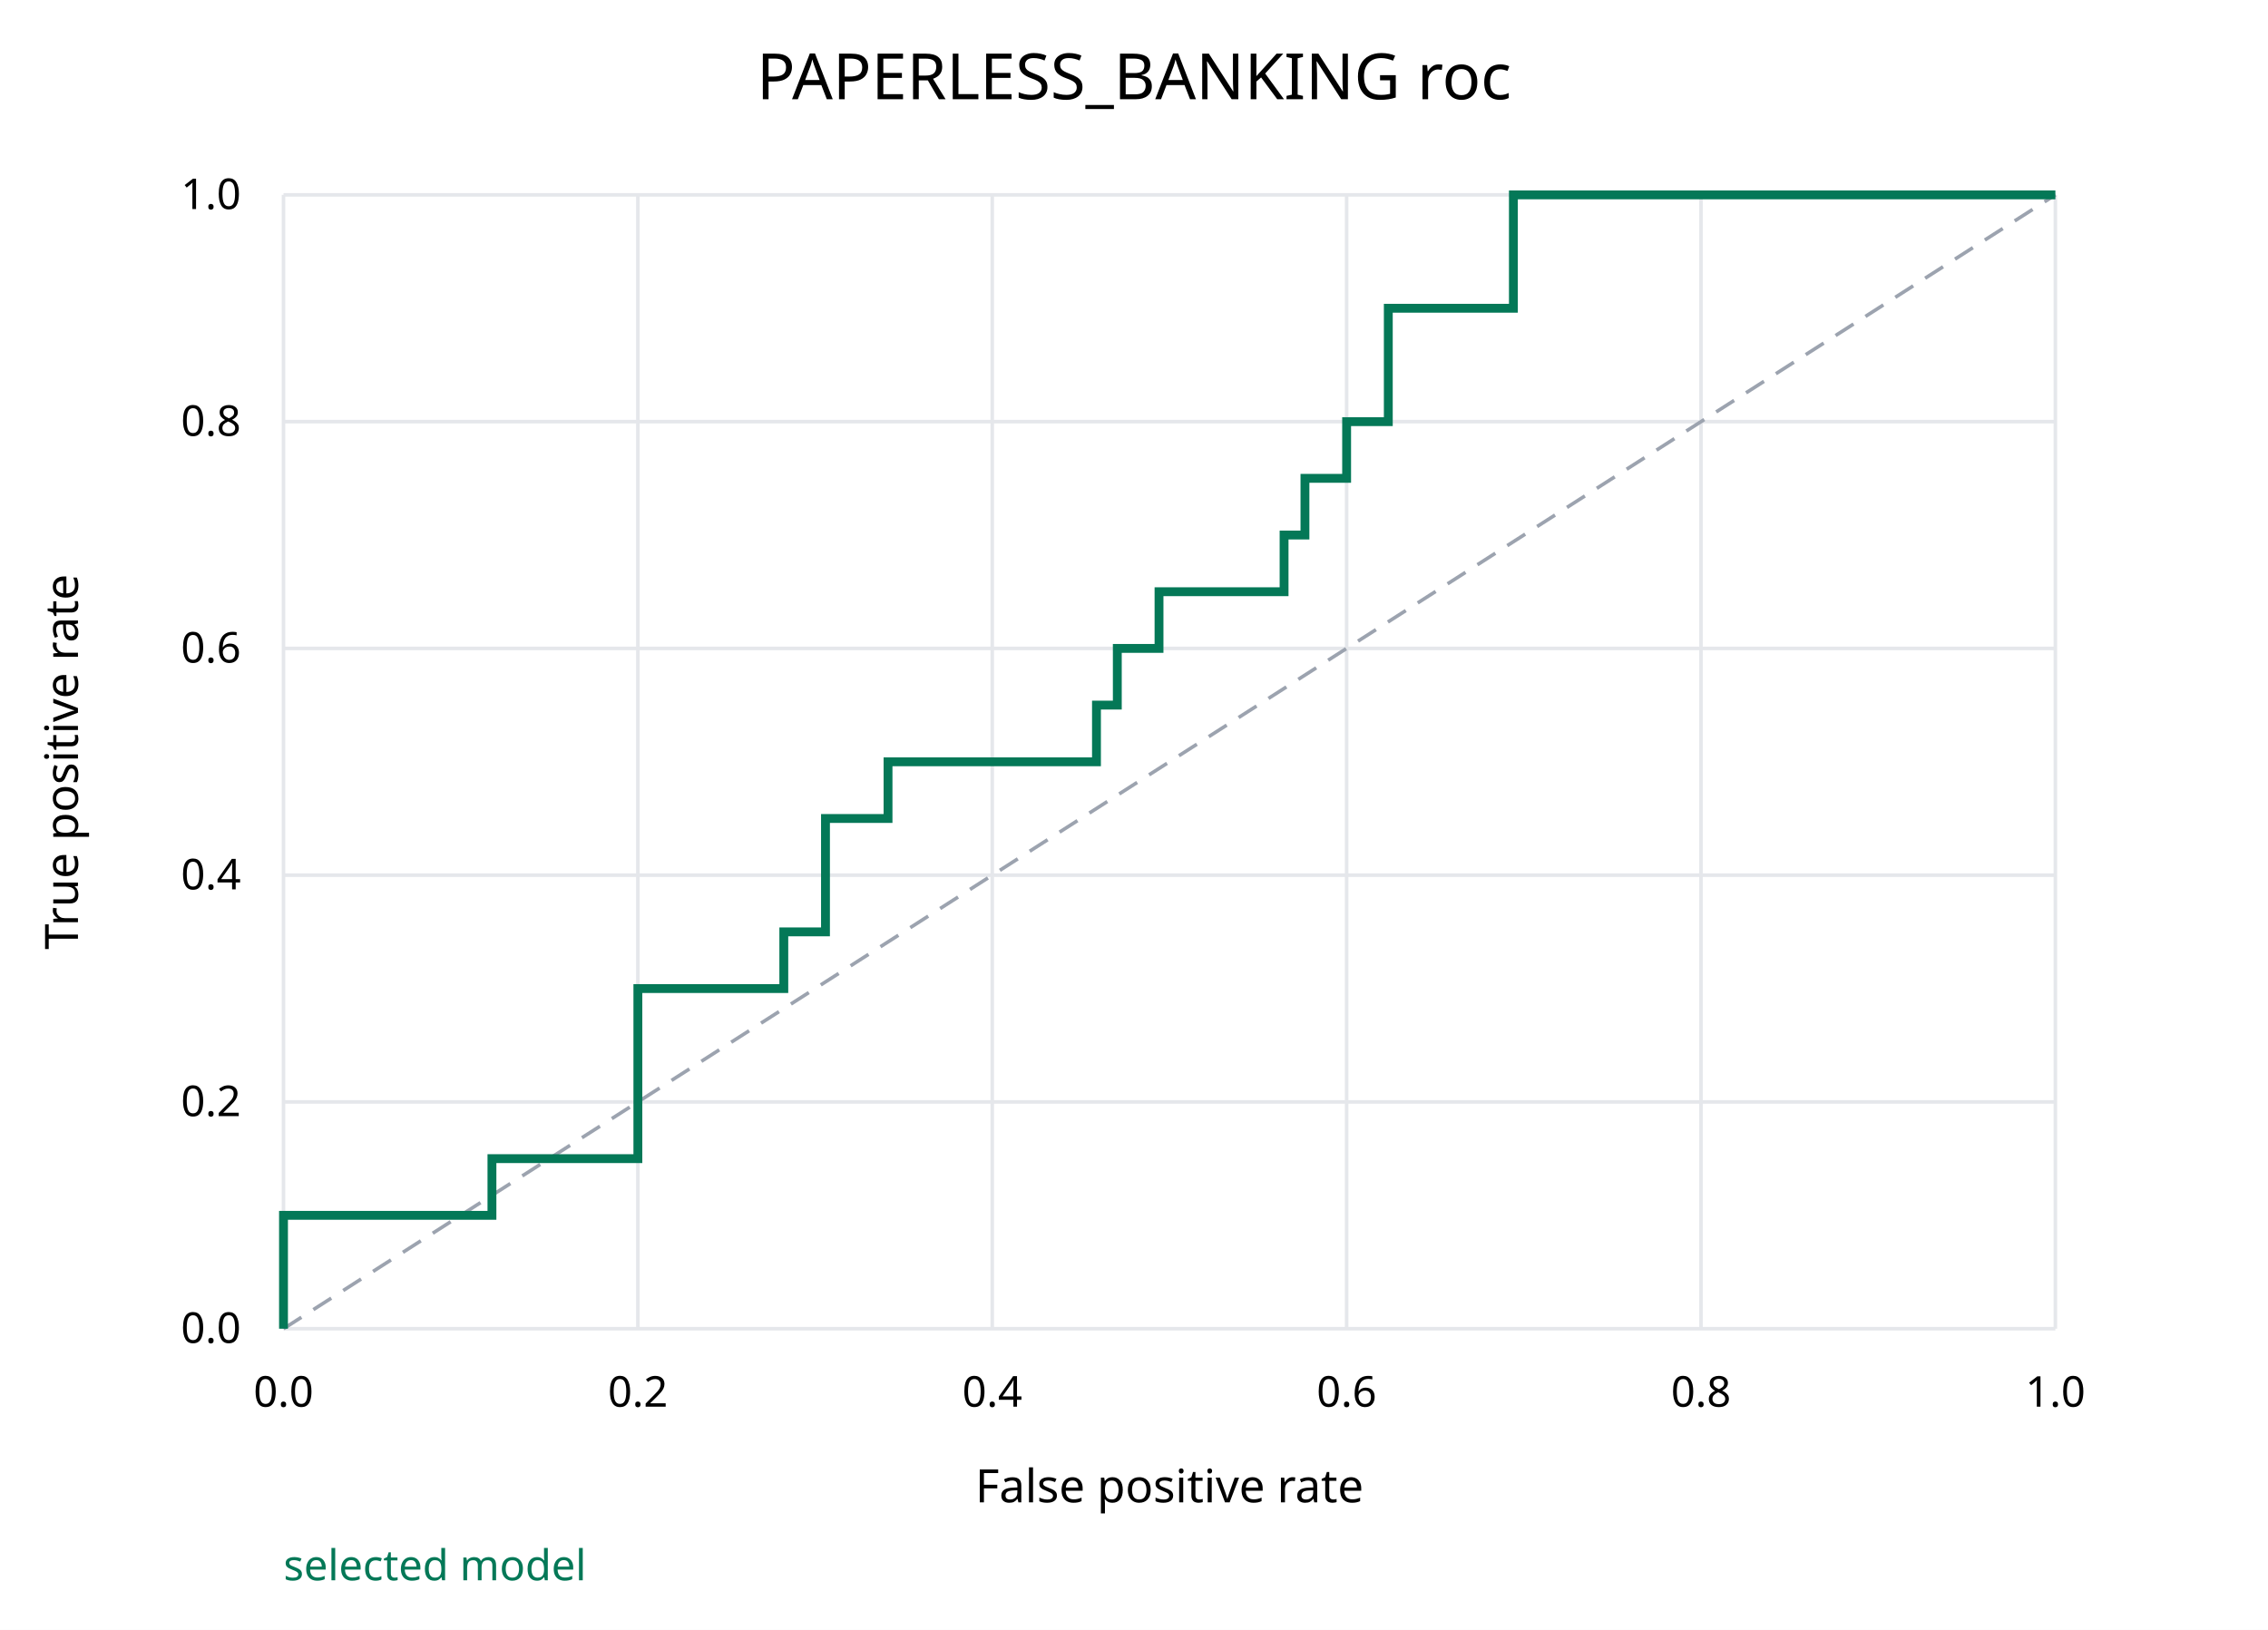
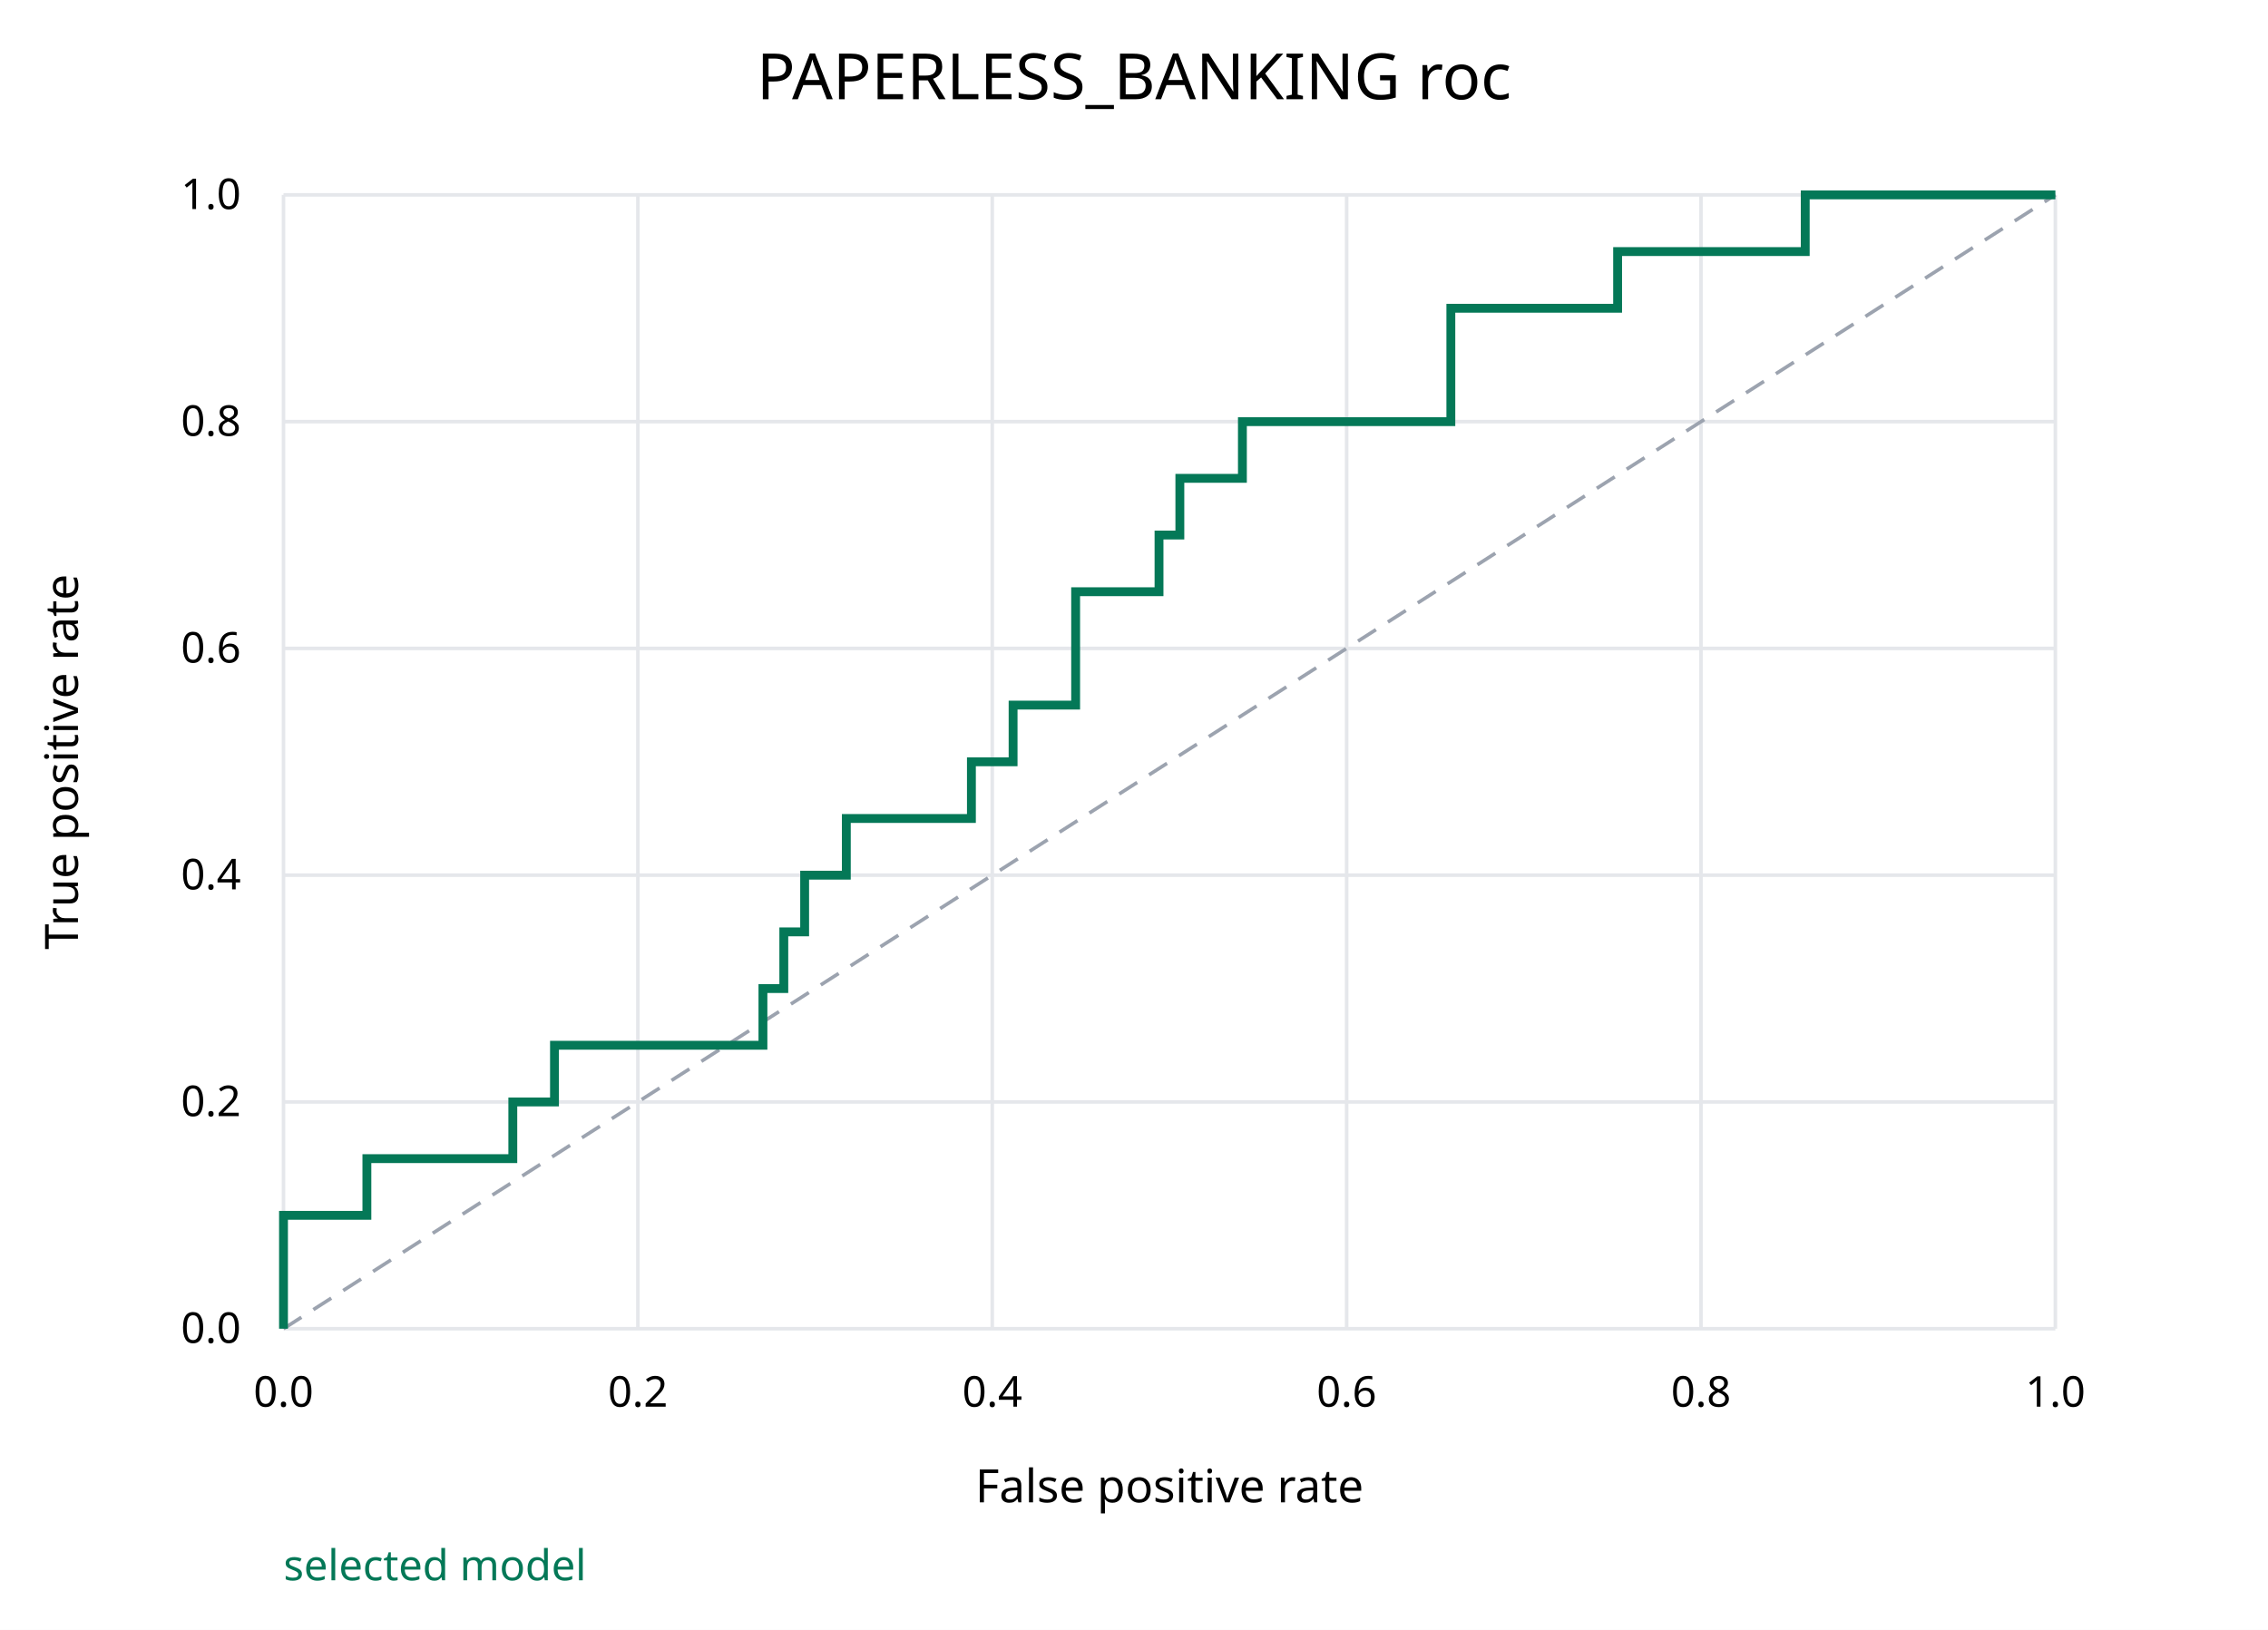
<svg xmlns="http://www.w3.org/2000/svg" width="640" height="460" viewBox="0 0 640 460" role="img" aria-label="PAPERLESS_BANKING roc">
  <rect width="100%" height="100%" fill="white" />
  <text x="320" y="28" text-anchor="middle" font-family="sans-serif" font-size="18">PAPERLESS_BANKING roc</text>
  <path d="M 80.0 55 V 375 M 80 375.0 H 580" stroke="#e5e7eb" fill="none" />
  <text x="80.0" y="397" text-anchor="middle" font-family="sans-serif" font-size="12">0.0</text>
  <text x="68" y="379.0" text-anchor="end" font-family="sans-serif" font-size="12">0.0</text>
  <path d="M 180.0 55 V 375 M 80 311.0 H 580" stroke="#e5e7eb" fill="none" />
  <text x="180.0" y="397" text-anchor="middle" font-family="sans-serif" font-size="12">0.2</text>
  <text x="68" y="315.0" text-anchor="end" font-family="sans-serif" font-size="12">0.2</text>
  <path d="M 280.0 55 V 375 M 80 247.0 H 580" stroke="#e5e7eb" fill="none" />
  <text x="280.0" y="397" text-anchor="middle" font-family="sans-serif" font-size="12">0.4</text>
  <text x="68" y="251.0" text-anchor="end" font-family="sans-serif" font-size="12">0.4</text>
  <path d="M 380.0 55 V 375 M 80 183.0 H 580" stroke="#e5e7eb" fill="none" />
  <text x="380.0" y="397" text-anchor="middle" font-family="sans-serif" font-size="12">0.6</text>
  <text x="68" y="187.0" text-anchor="end" font-family="sans-serif" font-size="12">0.6</text>
  <path d="M 480.0 55 V 375 M 80 119 H 580" stroke="#e5e7eb" fill="none" />
  <text x="480.0" y="397" text-anchor="middle" font-family="sans-serif" font-size="12">0.8</text>
  <text x="68" y="123" text-anchor="end" font-family="sans-serif" font-size="12">0.8</text>
  <path d="M 580.0 55 V 375 M 80 55.0 H 580" stroke="#e5e7eb" fill="none" />
  <text x="580.0" y="397" text-anchor="middle" font-family="sans-serif" font-size="12">1.0</text>
  <text x="68" y="59.0" text-anchor="end" font-family="sans-serif" font-size="12">1.0</text>
  <polyline points="80.00,375.00 580.00,55.00" stroke="#9ca3af" stroke-dasharray="6 4" fill="none" />
-   <polyline points="80.00,375.00 80.00,359.00 80.00,343.00 138.82,343.00 138.82,327.00 180.00,327.00 180.00,279.00 221.18,279.00 221.18,263.00 232.94,263.00 232.94,231.00 250.59,231.00 250.59,215.00 309.41,215.00 309.41,199.00 315.29,199.00 315.29,183.00 327.06,183.00 327.06,167.00 362.35,167.00 362.35,151.00 368.24,151.00 368.24,135.00 380.00,135.00 380.00,119.00 391.76,119.00 391.76,87.00 427.06,87.00 427.06,55.00 580.00,55.00" stroke="#047857" stroke-width="2.5" fill="none" />
+   <polyline points="80.00,375.00 80.00,359.00 80.00,343.00 103.53,343.00 103.53,327.00 144.71,327.00 144.71,311.00 156.47,311.00 156.47,295.00 215.29,295.00 215.29,279.00 221.18,279.00 221.18,263.00 227.06,263.00 227.06,247.00 238.82,247.00 238.82,231.00 274.12,231.00 274.12,215.00 285.88,215.00 285.88,199.00 303.53,199.00 303.53,167.00 327.06,167.00 327.06,151.00 332.94,151.00 332.94,135.00 350.59,135.00 350.59,119.00 409.41,119.00 409.41,87.00 456.47,87.00 456.47,71.00 509.41,71.00 509.41,55.00 580.00,55.00" stroke="#047857" stroke-width="2.5" fill="none" />
  <text x="80" y="446" fill="#047857" font-family="sans-serif" font-size="12">selected model</text>
  <text x="330" y="424" text-anchor="middle" font-family="sans-serif" font-size="13">False positive rate</text>
  <text transform="translate(22 215) rotate(-90)" text-anchor="middle" font-family="sans-serif" font-size="13">True positive rate</text>
</svg>
